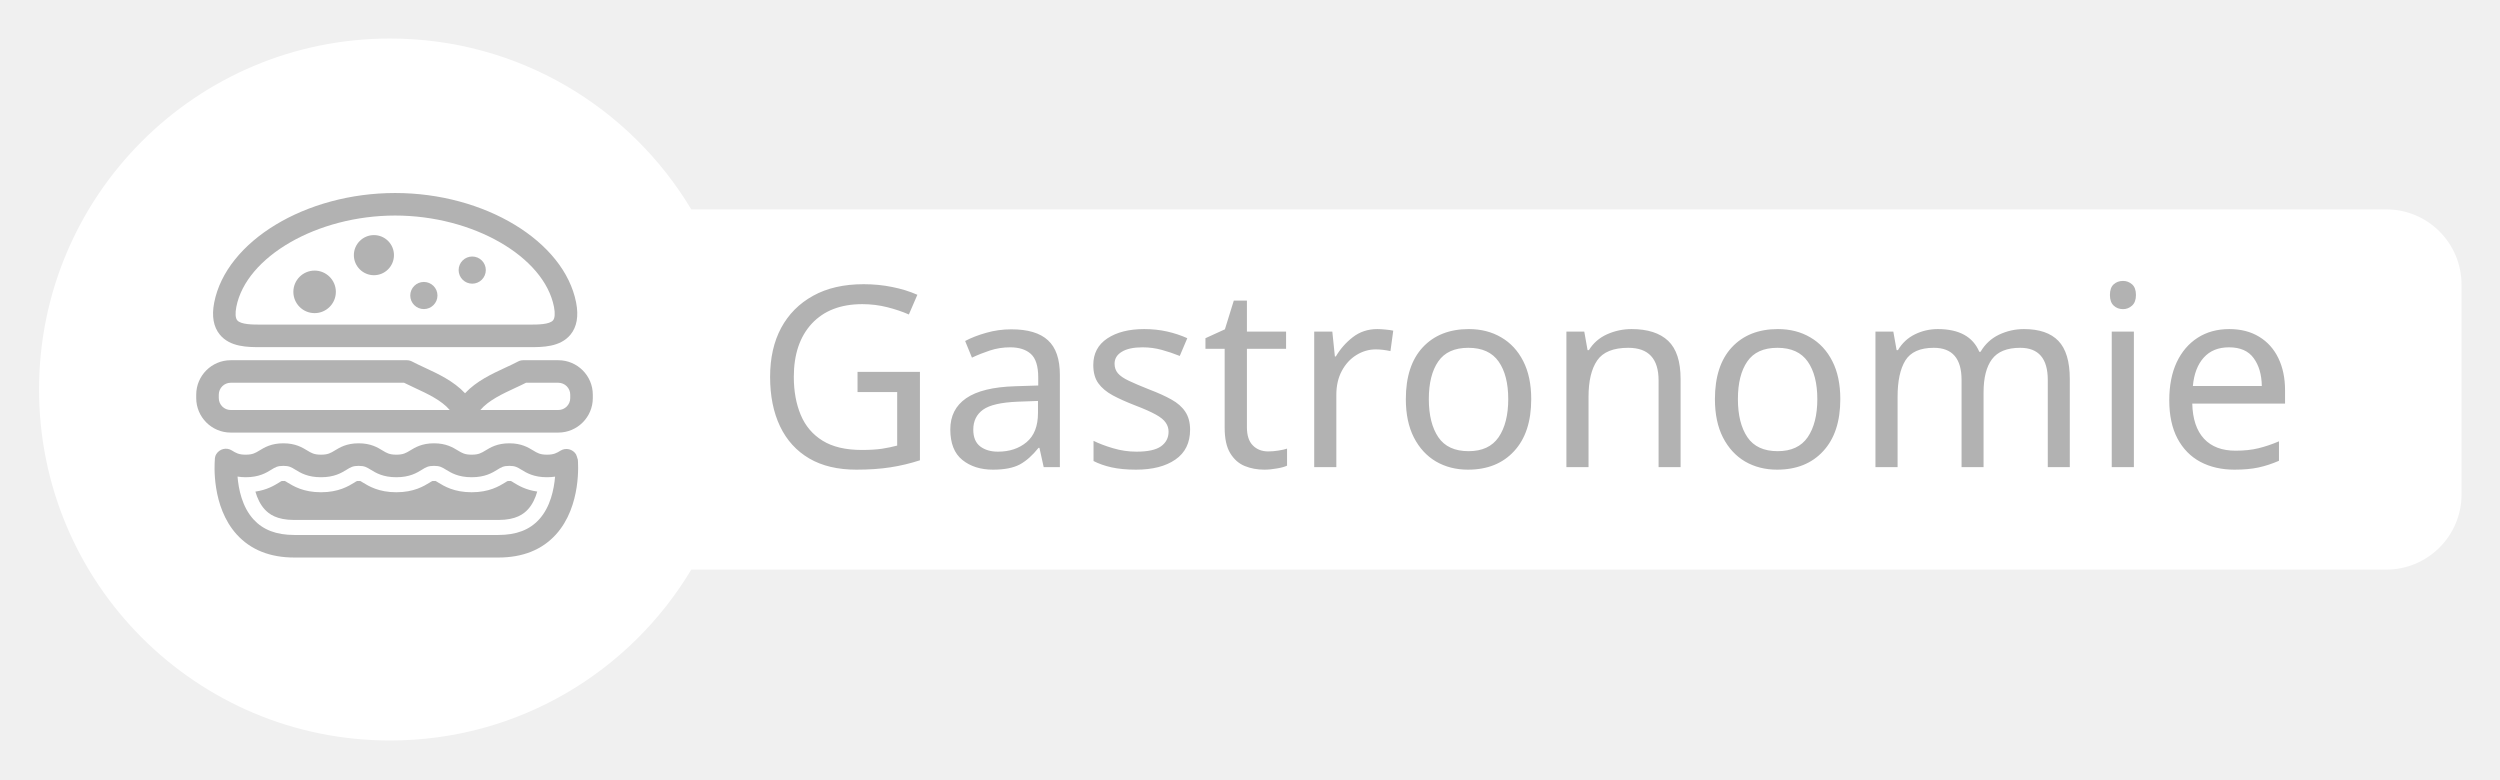
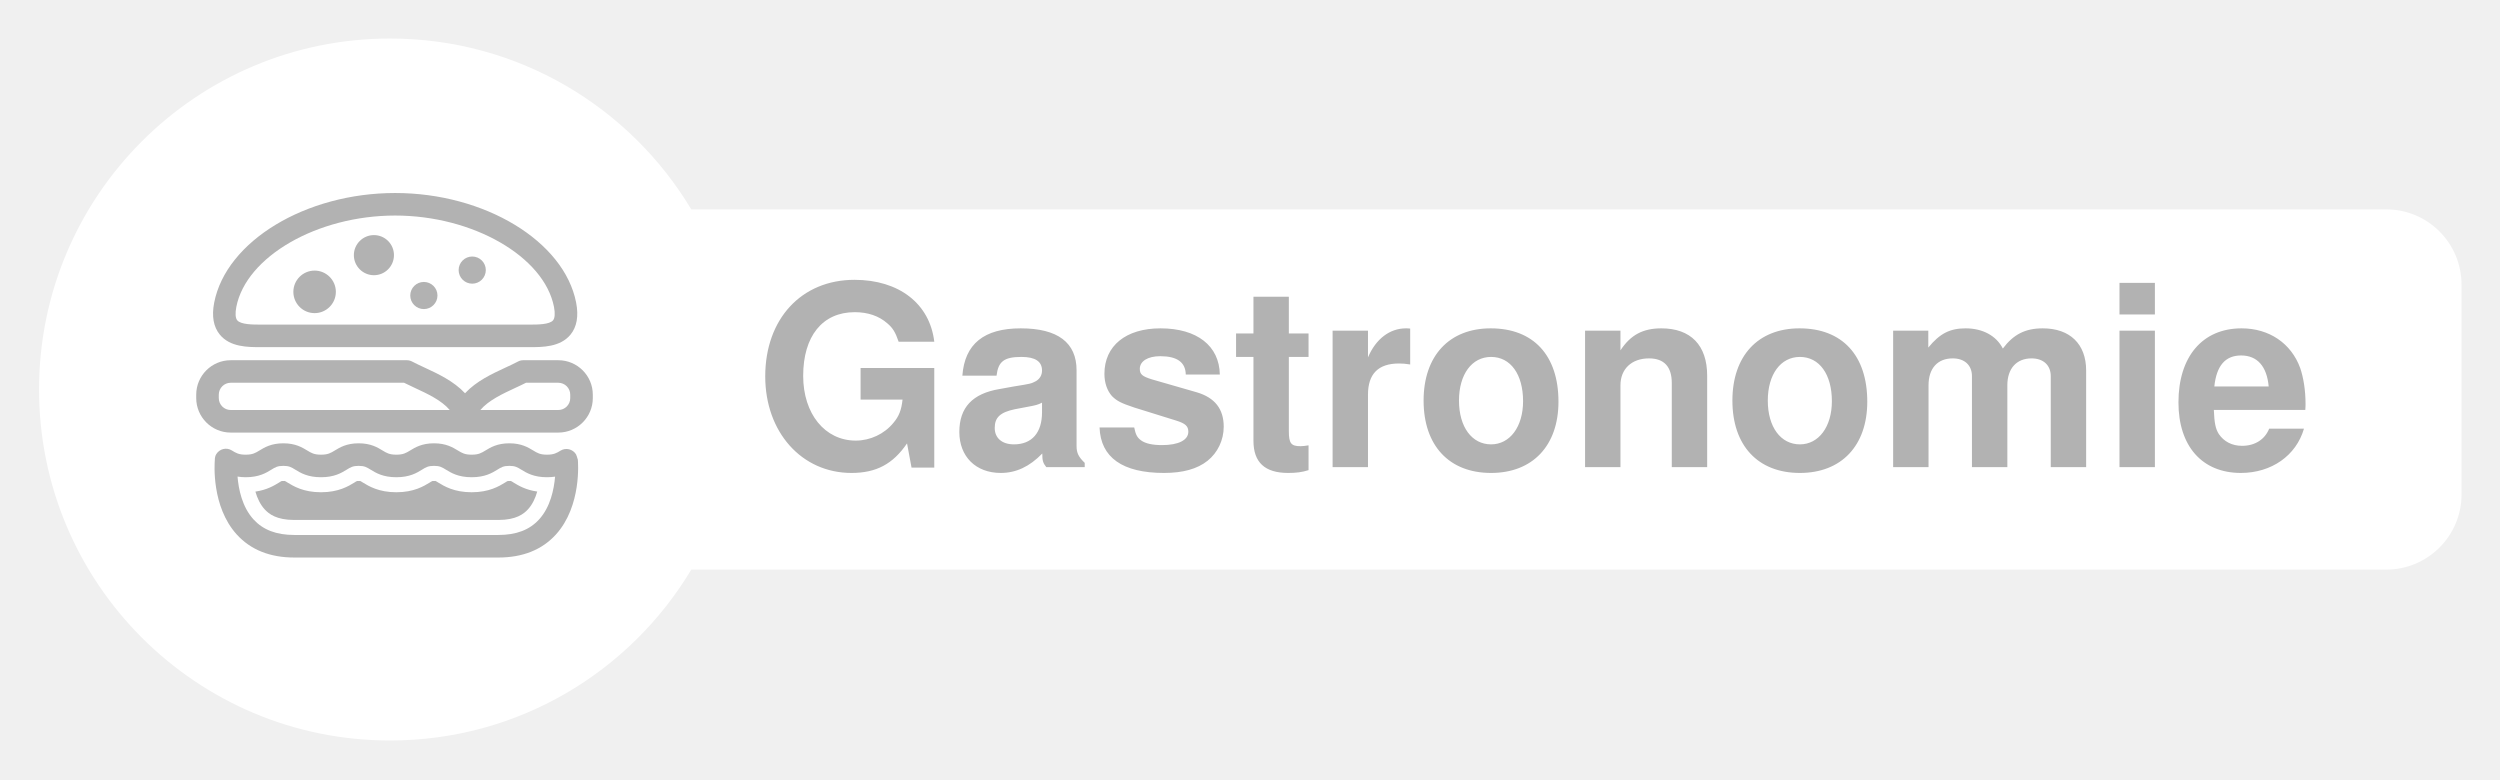
<svg xmlns="http://www.w3.org/2000/svg" version="1.1" id="Calque_1" x="0px" y="0px" viewBox="137 370.9 321.2 100.2" enable-background="new 0 0 595.28 841.89" xml:space="preserve">
  <path fill="#FFFFFF" d="M453.257,407.479c0-5.345-4.328-9.678-9.676-9.678H225.815c-7.875-13.147-22.258-21.951-38.703-21.951  c-24.902,0-45.094,20.189-45.094,45.094c0,24.903,20.191,45.095,45.094,45.095c16.445,0,30.828-8.805,38.703-21.953h217.766  c5.344-0.004,9.68-4.332,9.68-9.68L453.257,407.479z" />
  <g>
    <g>
      <path fill="#B2B2B2" d="M170.507,415.502h34.531c1.66,0,3.934,0,5.258-1.606c0.82-0.999,1.062-2.379,0.727-4.114    c-1.539-7.897-11.75-14.084-23.254-14.084c-11.5,0-21.711,6.187-23.25,14.084c-0.336,1.735-0.094,3.115,0.727,4.114    C166.569,415.502,168.843,415.502,170.507,415.502z M167.362,410.336c1.262-6.475,10.418-11.743,20.406-11.743    c9.992,0,19.148,5.269,20.41,11.743c0.156,0.822,0.113,1.43-0.117,1.714c-0.457,0.555-2.004,0.555-3.023,0.555h-34.531    c-1.023,0-2.57,0-3.027-0.555C167.245,411.766,167.202,411.158,167.362,410.336z" />
      <g>
        <path fill="#B2B2B2" d="M169.812,434.061c0.238,0.826,0.609,1.641,1.191,2.277c0.535,0.584,1.512,1.367,3.805,1.367h26.223     c2.297,0,3.273-0.787,3.809-1.373c0.578-0.631,0.945-1.445,1.184-2.277c-1.5-0.211-2.434-0.785-3.043-1.156     c-0.141-0.086-0.234-0.16-0.348-0.205l-0.395,0.006c-0.109,0.039-0.203,0.113-0.336,0.193c-0.766,0.467-2.039,1.252-4.305,1.252     c-2.262,0-3.539-0.785-4.301-1.252c-0.133-0.08-0.227-0.154-0.344-0.199l-0.395,0.006c-0.109,0.039-0.203,0.113-0.332,0.189     c-0.77,0.471-2.047,1.256-4.309,1.256c-2.258,0-3.535-0.785-4.301-1.252c-0.133-0.08-0.227-0.154-0.344-0.199l-0.395,0.006     c-0.109,0.039-0.207,0.113-0.336,0.193c-0.762,0.467-2.039,1.252-4.301,1.252s-3.539-0.785-4.305-1.252     c-0.133-0.08-0.227-0.154-0.34-0.199l-0.398,0.006c-0.105,0.039-0.203,0.113-0.328,0.189     C172.253,433.266,171.315,433.844,169.812,434.061z" />
      </g>
      <path fill="#B2B2B2" d="M211.206,429.852c-0.012-0.074-0.047-0.145-0.066-0.215c-0.027-0.094-0.051-0.188-0.098-0.266    c-0.016-0.033-0.016-0.062-0.031-0.094c-0.418-0.68-1.312-0.898-1.992-0.48c-0.492,0.301-0.848,0.52-1.742,0.52    s-1.25-0.219-1.777-0.543c-0.637-0.383-1.5-0.918-3.062-0.918c-1.559,0-2.426,0.535-3.059,0.918    c-0.531,0.324-0.883,0.543-1.781,0.543c-0.895,0-1.246-0.219-1.777-0.543c-0.637-0.383-1.5-0.918-3.062-0.918    c-1.559,0-2.426,0.535-3.059,0.918c-0.531,0.324-0.883,0.543-1.781,0.543c-0.895,0-1.246-0.219-1.777-0.543    c-0.633-0.383-1.5-0.918-3.059-0.918s-2.43,0.535-3.059,0.918c-0.531,0.324-0.883,0.543-1.781,0.543s-1.246-0.219-1.777-0.543    c-0.637-0.383-1.504-0.918-3.062-0.918c-1.562,0-2.43,0.535-3.062,0.918c-0.527,0.324-0.883,0.543-1.777,0.543    c-0.898,0-1.246-0.219-1.777-0.543l-0.012-0.008c-0.68-0.422-1.57-0.199-1.988,0.48c-0.145,0.234-0.188,0.496-0.188,0.758    c-0.035,0.434-0.453,5.975,2.828,9.578c1.785,1.961,4.266,2.949,7.383,2.949h26.223c3.113,0,5.598-0.988,7.383-2.949    c3.344-3.676,2.844-9.387,2.824-9.631C211.233,429.916,211.214,429.889,211.206,429.852z M206.265,437.633    c-1.223,1.348-2.938,2-5.234,2h-26.223c-2.293,0-4.004-0.652-5.23-1.992c-1.477-1.613-1.93-3.904-2.059-5.512    c0.312,0.051,0.648,0.086,1.043,0.086c1.715,0,2.629-0.559,3.293-0.967c0.52-0.322,0.801-0.494,1.547-0.494    c0.742,0,1.027,0.172,1.547,0.494c0.664,0.408,1.578,0.967,3.293,0.967s2.629-0.559,3.293-0.967    c0.52-0.322,0.805-0.494,1.547-0.494s1.027,0.172,1.547,0.494c0.664,0.408,1.578,0.967,3.289,0.967    c1.719,0,2.633-0.559,3.293-0.967c0.52-0.322,0.805-0.494,1.547-0.494s1.027,0.172,1.547,0.494    c0.664,0.408,1.578,0.967,3.293,0.967c1.719,0,2.629-0.559,3.297-0.967c0.516-0.322,0.801-0.494,1.543-0.494    s1.023,0.172,1.547,0.494c0.668,0.408,1.578,0.967,3.293,0.967c0.387,0,0.73-0.031,1.039-0.076    C208.179,433.748,207.726,436.031,206.265,437.633z" />
      <path fill="#B2B2B2" d="M208.729,417.181h-4.5c-0.238,0-0.473,0.056-0.684,0.172c-0.488,0.258-1.031,0.512-1.602,0.775    c-1.715,0.797-3.738,1.73-5.195,3.298c-1.457-1.567-3.48-2.501-5.195-3.298c-0.57-0.264-1.113-0.518-1.602-0.775    c-0.211-0.116-0.445-0.172-0.684-0.172H166.64c-2.441,0-4.43,1.985-4.43,4.431v0.431c0,2.446,1.988,4.435,4.43,4.435h42.09    c2.445,0,4.434-1.988,4.434-4.435v-0.431C213.163,419.166,211.175,417.181,208.729,417.181z M166.64,423.578    c-0.844,0-1.531-0.687-1.531-1.536v-0.431c0-0.847,0.688-1.535,1.531-1.535h22.273c0.445,0.227,0.926,0.449,1.422,0.68    c1.605,0.747,3.383,1.571,4.449,2.822H166.64z M210.265,422.042c0,0.85-0.688,1.536-1.535,1.536h-10.016    c1.066-1.251,2.848-2.075,4.449-2.822c0.5-0.23,0.977-0.453,1.418-0.68h4.148c0.848,0,1.535,0.688,1.535,1.535V422.042z" />
      <path fill="#B2B2B2" d="M177.421,411.131c-1.508,0-2.73-1.226-2.73-2.733c0-1.504,1.223-2.733,2.73-2.733    c1.504,0,2.73,1.229,2.73,2.733C180.151,409.905,178.925,411.131,177.421,411.131z" />
      <g>
        <path fill="#B2B2B2" d="M185.046,406.259c-1.422,0-2.582-1.155-2.582-2.579c0-1.419,1.16-2.575,2.582-2.575     c1.418,0,2.57,1.156,2.57,2.575C187.616,405.104,186.464,406.259,185.046,406.259z" />
      </g>
      <path fill="#B2B2B2" d="M191.456,410.611c-0.961,0-1.746-0.78-1.746-1.744c0-0.963,0.785-1.743,1.746-1.743    c0.965,0,1.75,0.78,1.75,1.743C193.206,409.831,192.421,410.611,191.456,410.611z" />
      <path fill="#B2B2B2" d="M197.671,407.346c-0.961,0-1.746-0.78-1.746-1.746c0-0.961,0.785-1.743,1.746-1.743    c0.965,0,1.746,0.782,1.746,1.743C199.417,406.565,198.636,407.346,197.671,407.346z" />
    </g>
  </g>
  <g>
-     <text transform="matrix(1 0 0 1 233.958 430.9141)" fill="#B2B2B2" font-family="'SFUIText-Bold'" font-size="32.468">Gastronomie</text>
+     <text transform="matrix(1 0 0 1 233.958 430.9141)" fill="#B2B2B2" font-family="-apple-system,BlinkMacSystemFont,'SF Pro Text','SFUIText-Bold',Helvetica,Arial,sans-serif" font-weight="700" font-size="32.468">Gastronomie</text>
  </g>
</svg>
